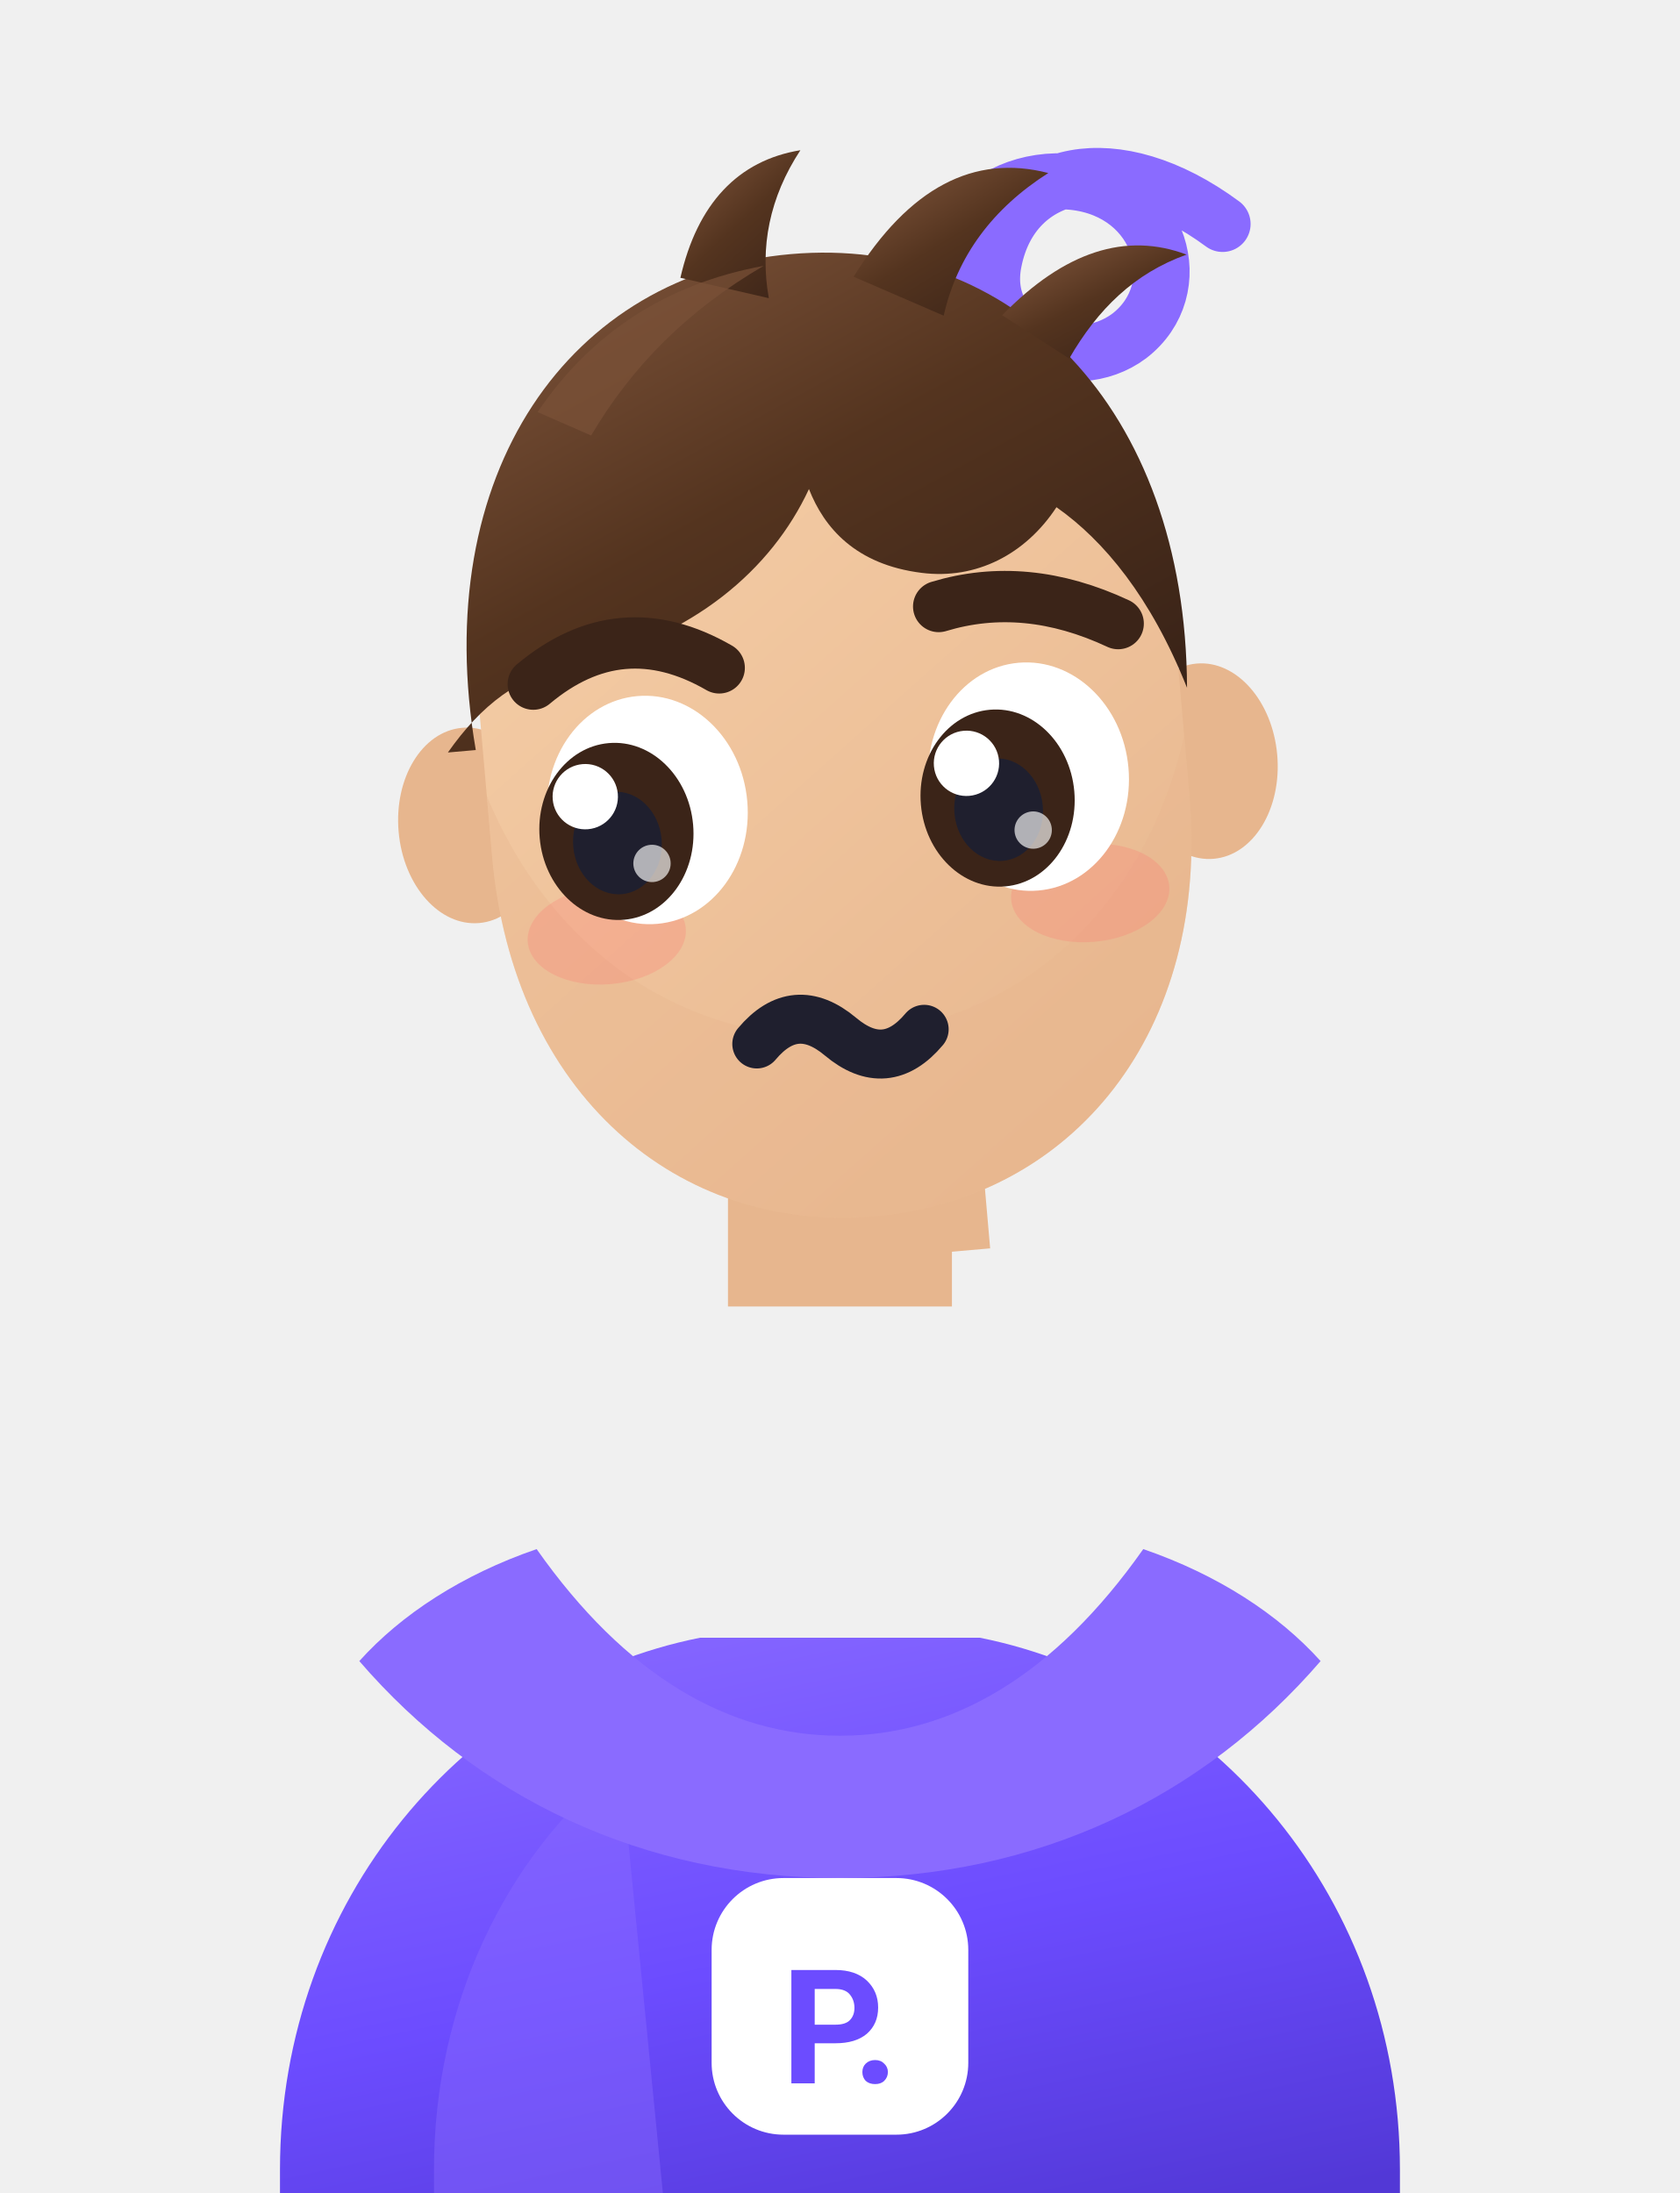
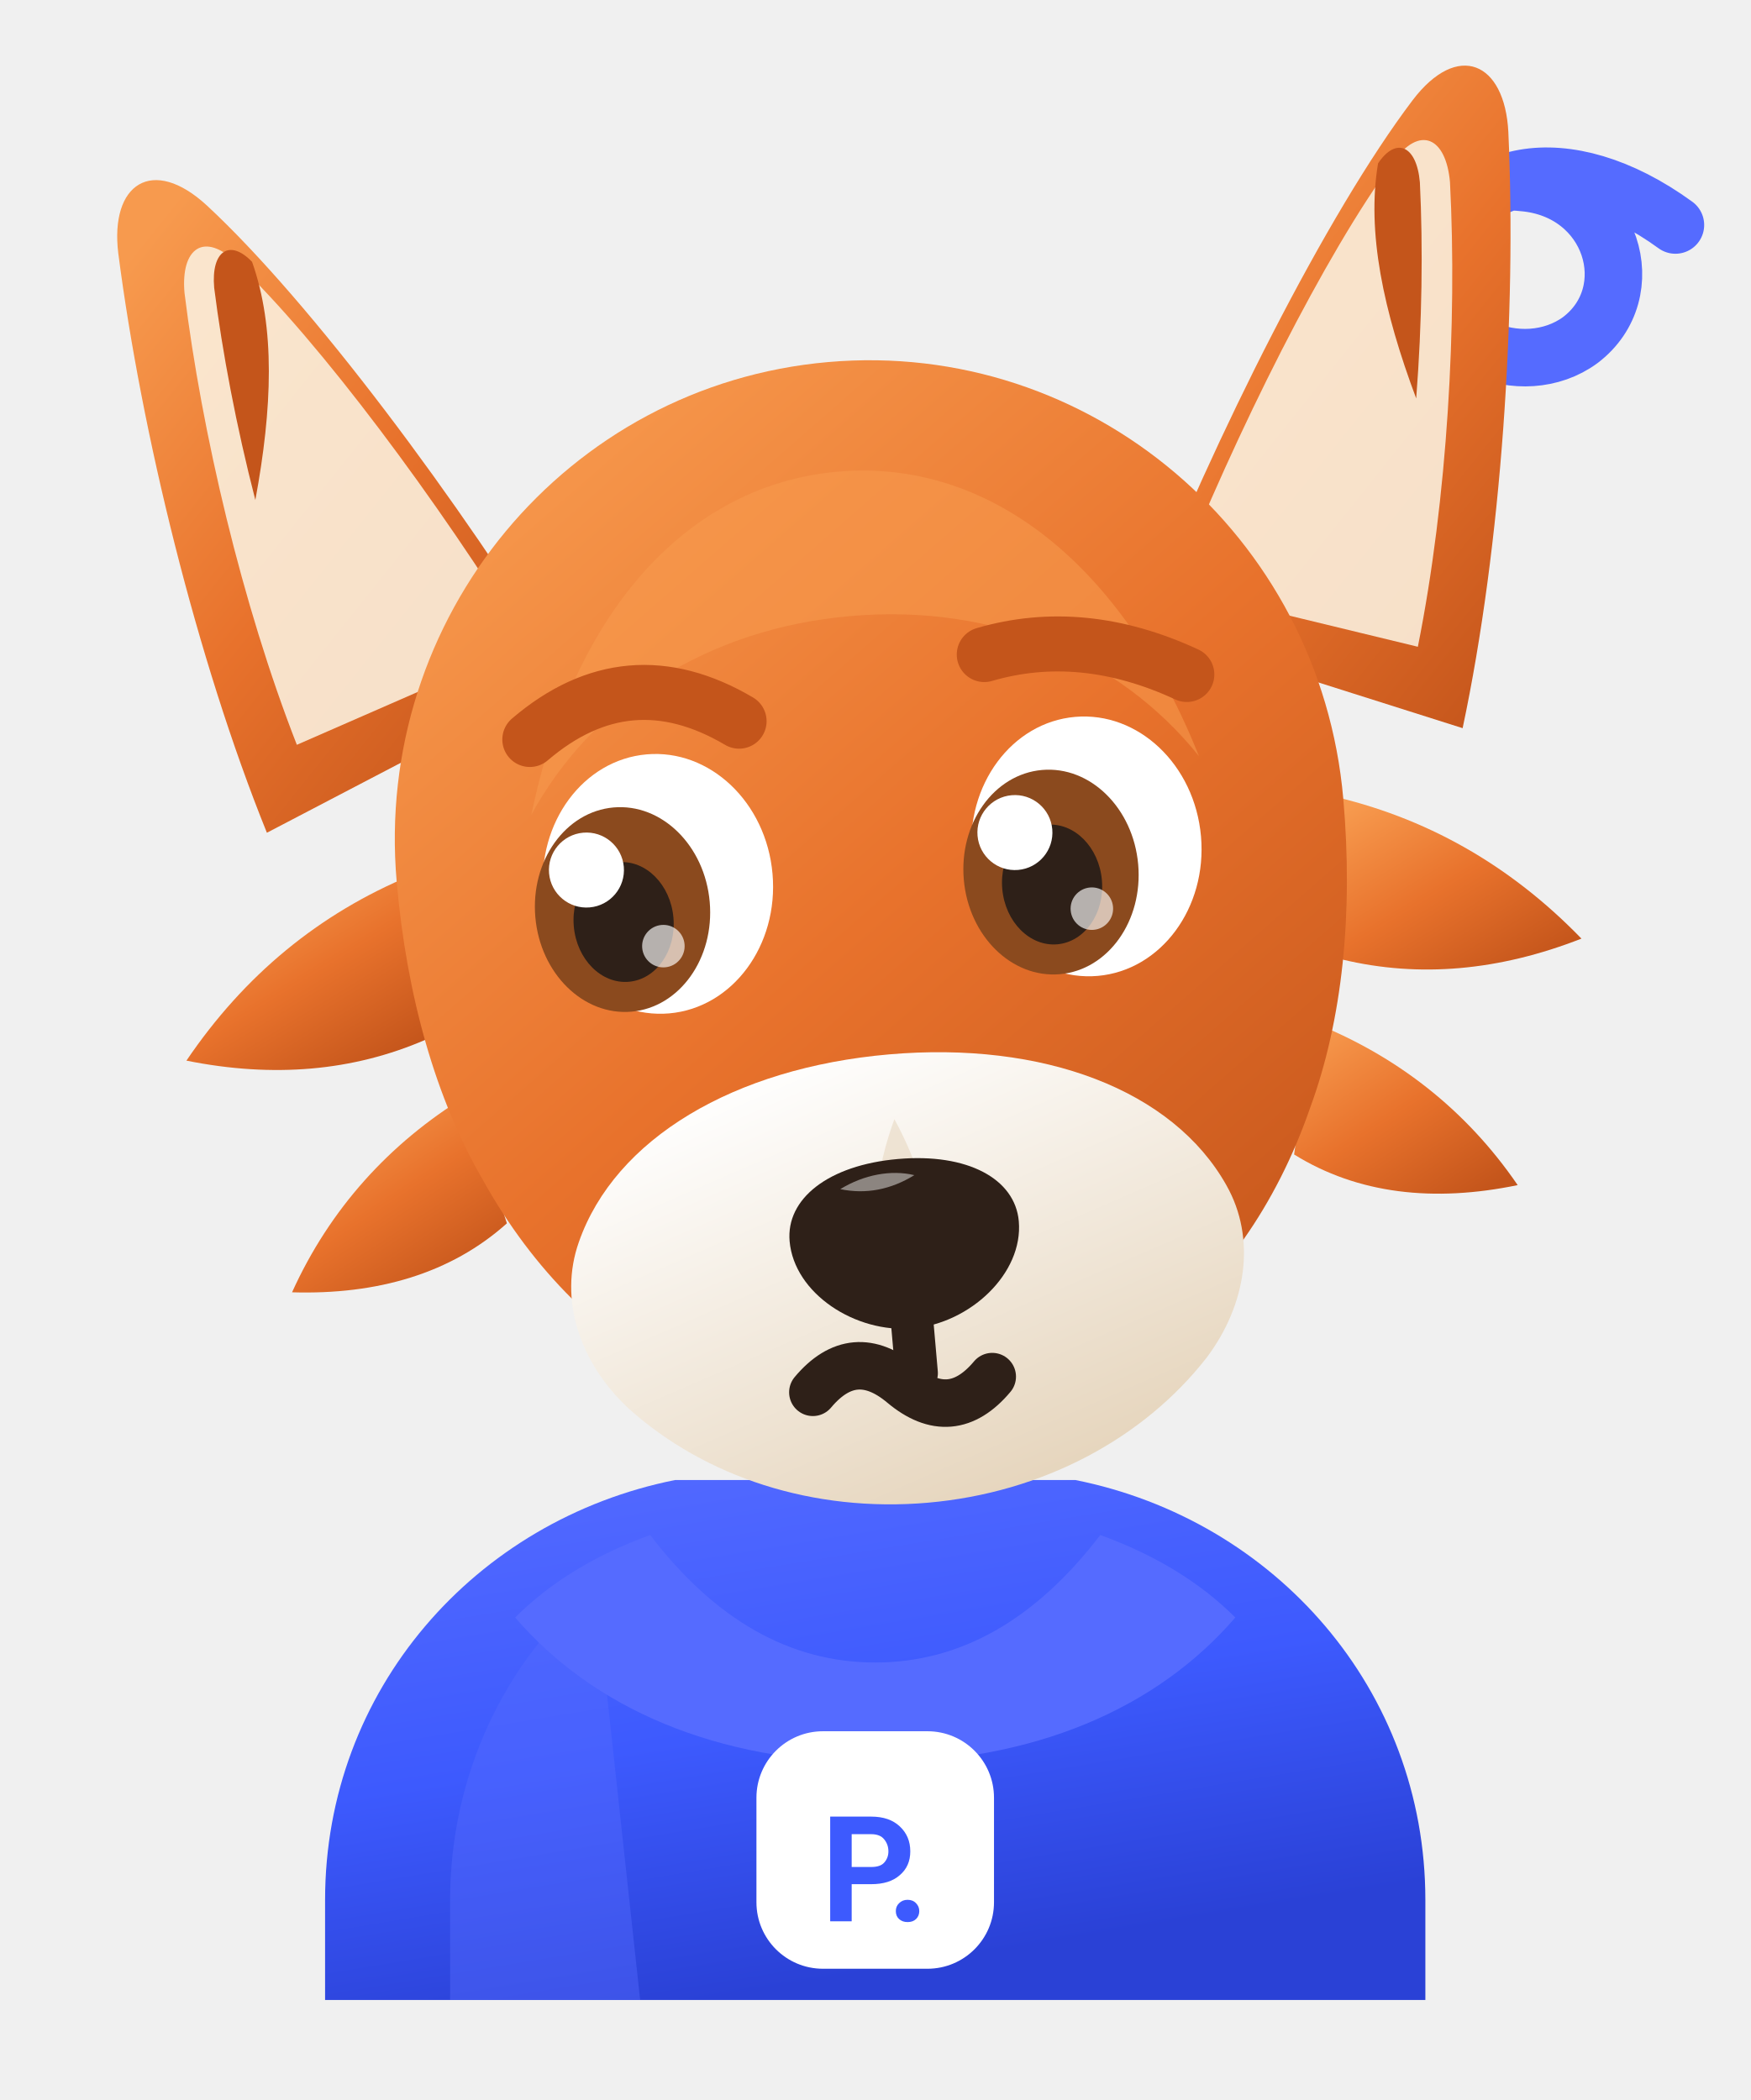
- <svg xmlns="http://www.w3.org/2000/svg" viewBox="14 1 72 94" width="72" height="94">
+ <svg xmlns="http://www.w3.org/2000/svg" viewBox="15 0 70 84" width="70" height="84">
  <defs>
    <linearGradient id="hoodie" x1="0" y1="0" x2=".35" y2="1">
-       <stop offset="0" stop-color="#8A6BFF" />
-       <stop offset=".55" stop-color="#6C4CFF" />
-       <stop offset="1" stop-color="#5238D6" />
+       <stop offset="0" stop-color="#556BFF" />
+       <stop offset=".55" stop-color="#3D5AFE" />
+       <stop offset="1" stop-color="#2A41D6" />
    </linearGradient>
-     <linearGradient id="skin" x1=".25" y1="0" x2=".8" y2="1">
-       <stop offset="0" stop-color="#F6CFA8" />
-       <stop offset="1" stop-color="#E7B68E" />
+     <linearGradient id="fur" x1=".2" y1="0" x2=".85" y2="1">
+       <stop offset="0" stop-color="#F79A4E" />
+       <stop offset=".5" stop-color="#E8722C" />
+       <stop offset="1" stop-color="#C4551B" />
    </linearGradient>
-     <linearGradient id="hair" x1=".2" y1="0" x2=".9" y2="1">
-       <stop offset="0" stop-color="#7A5138" />
-       <stop offset=".45" stop-color="#54341F" />
-       <stop offset="1" stop-color="#3B2418" />
+     <linearGradient id="cream" x1=".3" y1="0" x2=".8" y2="1">
+       <stop offset="0" stop-color="#FFFFFF" />
+       <stop offset="1" stop-color="#E4D2B8" />
    </linearGradient>
    <linearGradient id="legs" x1="0" y1="0" x2="1" y2=".2">
-       <stop offset="0" stop-color="#2D2D3F" />
-       <stop offset="1" stop-color="#1F1F2E" />
+       <stop offset="0" stop-color="#2D3342" />
+       <stop offset="1" stop-color="#1E2430" />
    </linearGradient>
  </defs>
-   <path d="M66.4 10.6c-4.6-3.4-9-2.4-9.8 1.6-.7 3.4 3.4 5 5.8 3.2 2.6-2 1.4-6.2-2.4-6.6-4-.4-6.6 3.2-5.4 6.8" stroke="#8A6BFF" stroke-width="2.4" fill="none" stroke-linecap="round" />
+   <path d="M82 9c-4.4-3.2-8.6-2.3-9.4 1.5-.7 3.3 3.3 4.8 5.6 3.1 2.5-1.9 1.3-6-2.3-6.3-3.8-.4-6.3 3-5.2 6.5" stroke="#556BFF" stroke-width="2.3" fill="none" stroke-linecap="round" />
  <g>
-     <path d="M45.2 44h9.6v13h-9.6Z" fill="#E7B68E" />
-     <path d="M26 101v-7c0-11.6 8-20.8 18-22.8h12c10 2 18 11.2 18 22.8v7Z" fill="url(#hoodie)" />
-     <path d="M32.6 101v-7c0-7 3-13.4 8-17.4L43 101Z" fill="#8A6BFF" opacity=".42" />
-     <path d="M37 67.4c3.8 5.4 8.2 8 13 8s9.2-2.6 13-8c3.2 1.1 5.8 2.8 7.6 4.8-5 5.8-12.1 9.3-20.6 9.3s-15.6-3.5-20.6-9.3c1.8-2 4.4-3.7 7.6-4.8Z" fill="#8A6BFF" />
-     <rect x="44.5" y="81.5" width="11" height="11" rx="3.08" fill="#FFFFFF" />
-     <text x="50" y="90.3" text-anchor="middle" font-family="system-ui,-apple-system,Segoe UI,Roboto,sans-serif" font-size="6.82" font-weight="700" fill="#6C4CFF">P.</text>
+     <path d="M44.6 61.8c1.6 3.2 3.4 5.6 5.4 7.2 2-1.6 3.8-4 5.4-7.2 2.5 1.1 4.4 2.7 5.7 4.7-2.1 6.2-5.8 9.6-11.1 9.6s-9-3.4-11.1-9.6c1.3-2 3.2-3.6 5.7-4.7Z" fill="url(#cream)" />
+     <path d="M28 80v-4c0-8.4 6-15.2 14-16.8h16c8 1.6 14 8.4 14 16.8v4Z" fill="url(#hoodie)" />
+     <path d="M33 80v-4c0-5 2.2-9.6 5.8-12.6L40.6 80Z" fill="#556BFF" opacity=".42" />
+     <path d="M41 61.4c2.6 3.4 5.6 5.1 9 5.1s6.4-1.7 9-5.1c2.2.8 4 1.9 5.4 3.3-3.1 3.6-8 5.8-14.4 5.8s-11.3-2.2-14.4-5.8c1.4-1.4 3.2-2.5 5.4-3.3Z" fill="#556BFF" />
+     <rect x="45.25" y="69.25" width="9.5" height="9.5" rx="2.66" fill="#FFFFFF" />
+     <text x="50" y="76.85" text-anchor="middle" font-family="system-ui,-apple-system,Segoe UI,Roboto,sans-serif" font-size="5.89" font-weight="700" fill="#3D5AFE">P.</text>
  </g>
  <g id="head" transform="rotate(-5 50 36)">
-     <path d="M45.2 44h9.6v11h-9.6Z" fill="#E7B68E" />
-     <path d="M45.2 44h9.6v4.6c-3.4 1.4-6.6 1.4-9.6 0Z" fill="#D2966B" opacity=".55" />
-     <ellipse cx="34.2" cy="35" rx="3.1" ry="4.2" fill="#E7B68E" />
-     <ellipse cx="65.8" cy="35" rx="3.1" ry="4.2" fill="#E7B68E" />
-     <path d="M35 30.4c0-10.8 6.7-18 15-18s15 7.2 15 18v6c0 10.2-6.5 16.8-15 16.8S35 46.6 35 36.4Z" fill="url(#skin)" />
-     <path d="M50 53.2c-8.5 0-15-6.6-15-16.8v-2.6c2.2 7 7.8 11.6 15 11.6s12.8-4.6 15-11.6v2.6c0 10.2-6.5 16.8-15 16.8Z" fill="#E7B68E" opacity=".38" />
-     <ellipse cx="39.6" cy="40.2" rx="3.4" ry="2.1" fill="#FF6B6B" opacity=".22" />
-     <ellipse cx="60.4" cy="40.2" rx="3.4" ry="2.1" fill="#FF6B6B" opacity=".22" />
-     <g fill="url(#hair)">
-       <path d="M34.7 31.8C33.7 19.8 40.5 11.8 50 11.8s16.3 8 15.3 20c-1.2-4-3-6.6-4.9-8.2-1.5 1.9-3.7 2.8-6 2.3-2.8-.6-4-2.3-4.5-4-1.9 3.3-5.5 5.9-10.7 6.6-2.4.3-4.1 1.4-5.7 3.3Z" />
-       <path d="M52.6 13c2.7-3.6 5.6-4.8 8.7-3.7-2.5 1.3-4.2 3.2-5 5.7Z" />
-       <path d="M45.2 12.4c1-3.1 2.9-4.8 5.6-5-1.5 1.9-2.1 4-1.9 6.2Z" />
-       <path d="M58.8 15.2c2.9-2.5 5.6-3.1 8.1-1.9-2.3.6-4 2-5.4 4Z" />
-     </g>
-     <path d="M38.6 17.6c2.6-3.2 6-5 10.2-5.4-3.4 1.6-6 3.8-8 6.6Z" fill="#7A5138" opacity=".7" />
-     <path d="M37.4 29.2q4-2.8 8 0M55 27.4q3.8-.8 7.6 1.4" stroke="#3B2418" stroke-width="2.2" fill="none" stroke-linecap="round" />
-     <ellipse cx="41.8" cy="35" rx="4.3" ry="4.9" fill="#FFFFFF" />
-     <ellipse cx="40.4" cy="35.8" rx="3.3" ry="3.8" fill="#3B2418" />
-     <ellipse cx="40.4" cy="36.3" rx="1.9" ry="2.2" fill="#1F1F2E" />
-     <circle cx="39.2" cy="34.2" r="1.4" fill="#FFFFFF" />
-     <circle cx="41.8" cy="37.3" r=".8" fill="#FFFFFF" opacity=".65" />
-     <ellipse cx="58.2" cy="35" rx="4.3" ry="4.9" fill="#FFFFFF" />
-     <ellipse cx="56.8" cy="35.8" rx="3.3" ry="3.8" fill="#3B2418" />
-     <ellipse cx="56.8" cy="36.3" rx="1.9" ry="2.2" fill="#1F1F2E" />
-     <circle cx="55.6" cy="34.2" r="1.4" fill="#FFFFFF" />
-     <circle cx="58.2" cy="37.3" r=".8" fill="#FFFFFF" opacity=".65" />
-     <path d="M45.6 45.4q1.8-1.8 3.6 0t3.6 0" stroke="#1F1F2E" stroke-width="2.1" fill="none" stroke-linecap="round" />
+     <path d="M38.5 26C34.8 18.6 29.6 10.2 25.8 6c-2-2.2-3.8-1.2-3.7 1.6.3 7.2 1.7 16.4 3.9 23.6Z" fill="url(#fur)" />
+     <path d="M37 24.6c-3-6-7.2-12.8-10.2-16.2-1.2-1.4-2.2-.8-2.2 1 .2 5.6 1.2 12.6 2.9 18.4Z" fill="#FBEEDC" opacity=".9" />
+     <path d="M27.4 8.4c-.8-1-1.6-.6-1.6.9.1 2.6.4 5.6.9 8.6 1-3.6 1.4-6.8.7-9.5Z" fill="#C4551B" />
+     <path d="M61.5 26C65.2 18.6 70.4 10.2 74.2 6c2-2.2 3.8-1.2 3.7 1.6-.3 7.2-1.7 16.4-3.9 23.6Z" fill="url(#fur)" />
+     <path d="M63 24.6c3-6 7.2-12.8 10.2-16.2 1.2-1.4 2.2-.8 2.2 1-.2 5.6-1.2 12.6-2.9 18.4Z" fill="#FBEEDC" opacity=".9" />
+     <path d="M72.6 8.4c.8-1 1.6-.6 1.6.9-.1 2.6-.4 5.6-.9 8.6-1-3.6-1.4-6.8-.7-9.5Z" fill="#C4551B" />
+     <path d="M31.6 33.4c-3.8 1.2-7 3.4-9.6 6.6 3.4 1 6.6 1 9.6 0Z" fill="url(#fur)" />
+     <path d="M33 42.4c-3.2 1.6-5.8 4-7.6 7.2 3.4.4 6.4-.2 8.8-2Z" fill="url(#fur)" />
+     <path d="M68.4 33.4c3.8 1.2 7 3.4 9.6 6.6-3.4 1-6.6 1-9.6 0Z" fill="url(#fur)" />
+     <path d="M67 42.4c3.2 1.6 5.8 4 7.6 7.2-3.4.4-6.4-.2-8.8-2Z" fill="url(#fur)" />
+     <path d="M31 33.6c0-10.6 8.5-19.2 19-19.2s19 8.6 19 19.2c0 4.6-.8 8.8-2.4 12.2-1.7 3.8-4.2 6.7-7.2 8.6-2.9 1.9-6.2 2.9-9.4 2.9s-6.5-1-9.4-2.9c-3-1.9-5.5-4.8-7.2-8.6C31.8 42.4 31 38.2 31 33.6Z" fill="url(#fur)" />
+     <path d="M50 24.6c5.8 0 10.6 2.6 13.4 6.8-2.4-8-7.4-12.6-13.4-12.6s-11 4.6-13.4 12.6c2.8-4.2 7.6-6.8 13.4-6.8Z" fill="#F79A4E" opacity=".55" />
+     <path d="M50 60.2c-4.6 0-8.8-1.8-11.6-4.8-1.8-2-2.4-4.6-1.4-6.8 1.8-4 6.8-6.4 13-6.4s11.2 2.4 13 6.4c1 2.2.4 4.8-1.4 6.8-2.8 3-7 4.8-11.6 4.8Z" fill="url(#cream)" />
+     <path d="M50 44.8c1.4 3.2 1.4 6.2 0 9-1.5-2.8-1.5-5.8 0-9Z" fill="#E4D2B8" opacity=".5" />
+     <path d="M50 46.4c2.8 0 4.6 1.2 4.6 2.9 0 2.1-2.3 3.9-4.6 3.9s-4.6-1.8-4.6-3.9c0-1.7 1.8-2.9 4.6-2.9Z" fill="#2E2018" />
+     <path d="M47.6 47.4c1-.5 2.1-.6 3-.3-1 .5-2 .6-3 .3Z" fill="#FFFFFF" opacity=".45" />
+     <path d="M36.8 28.4q4.2-3 8.4 0M55.2 26.6q4-.8 8 1.5" stroke="#C4551B" stroke-width="2.2" fill="none" stroke-linecap="round" />
+     <ellipse cx="41.4" cy="34.6" rx="4.6" ry="5.2" fill="#FFFFFF" />
+     <ellipse cx="39.9" cy="35.5" rx="3.5" ry="4.1" fill="#8B4A1E" />
+     <ellipse cx="39.9" cy="36.0" rx="2" ry="2.4" fill="#2E2018" />
+     <circle cx="38.6" cy="33.8" r="1.5" fill="#FFFFFF" />
+     <circle cx="41.4" cy="37.1" r=".85" fill="#FFFFFF" opacity=".65" />
+     <ellipse cx="58.6" cy="34.6" rx="4.6" ry="5.2" fill="#FFFFFF" />
+     <ellipse cx="57.1" cy="35.5" rx="3.5" ry="4.1" fill="#8B4A1E" />
+     <ellipse cx="57.1" cy="36.0" rx="2" ry="2.4" fill="#2E2018" />
+     <circle cx="55.8" cy="33.8" r="1.5" fill="#FFFFFF" />
+     <circle cx="58.6" cy="37.1" r=".85" fill="#FFFFFF" opacity=".65" />
+     <path d="M50 52.8v2.2" stroke="#2E2018" stroke-width="1.7" stroke-linecap="round" />
+     <path d="M45.8 55.4q1.8-1.8 3.6 0t3.6 0" stroke="#2E2018" stroke-width="1.9" fill="none" stroke-linecap="round" />
  </g>
</svg>
